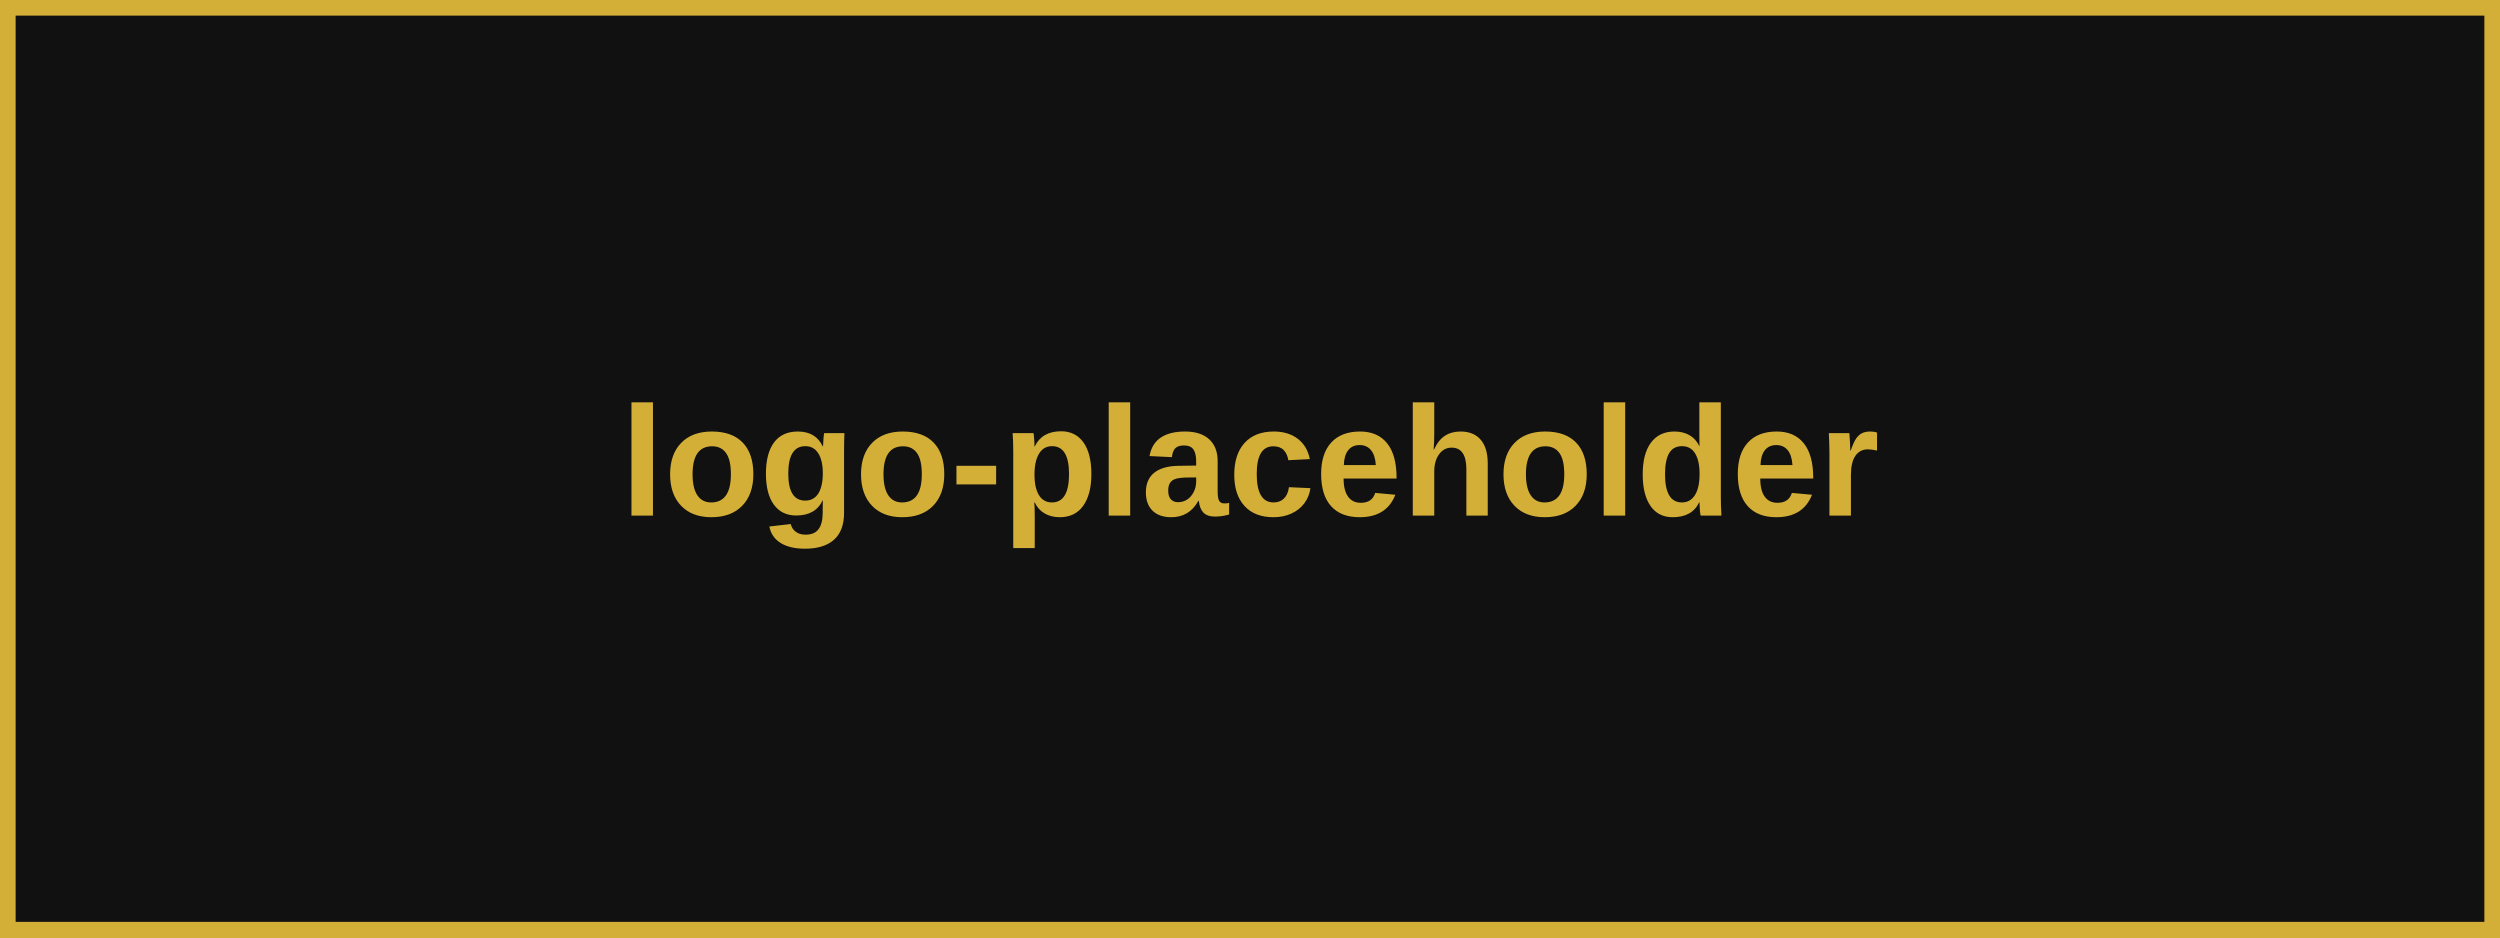
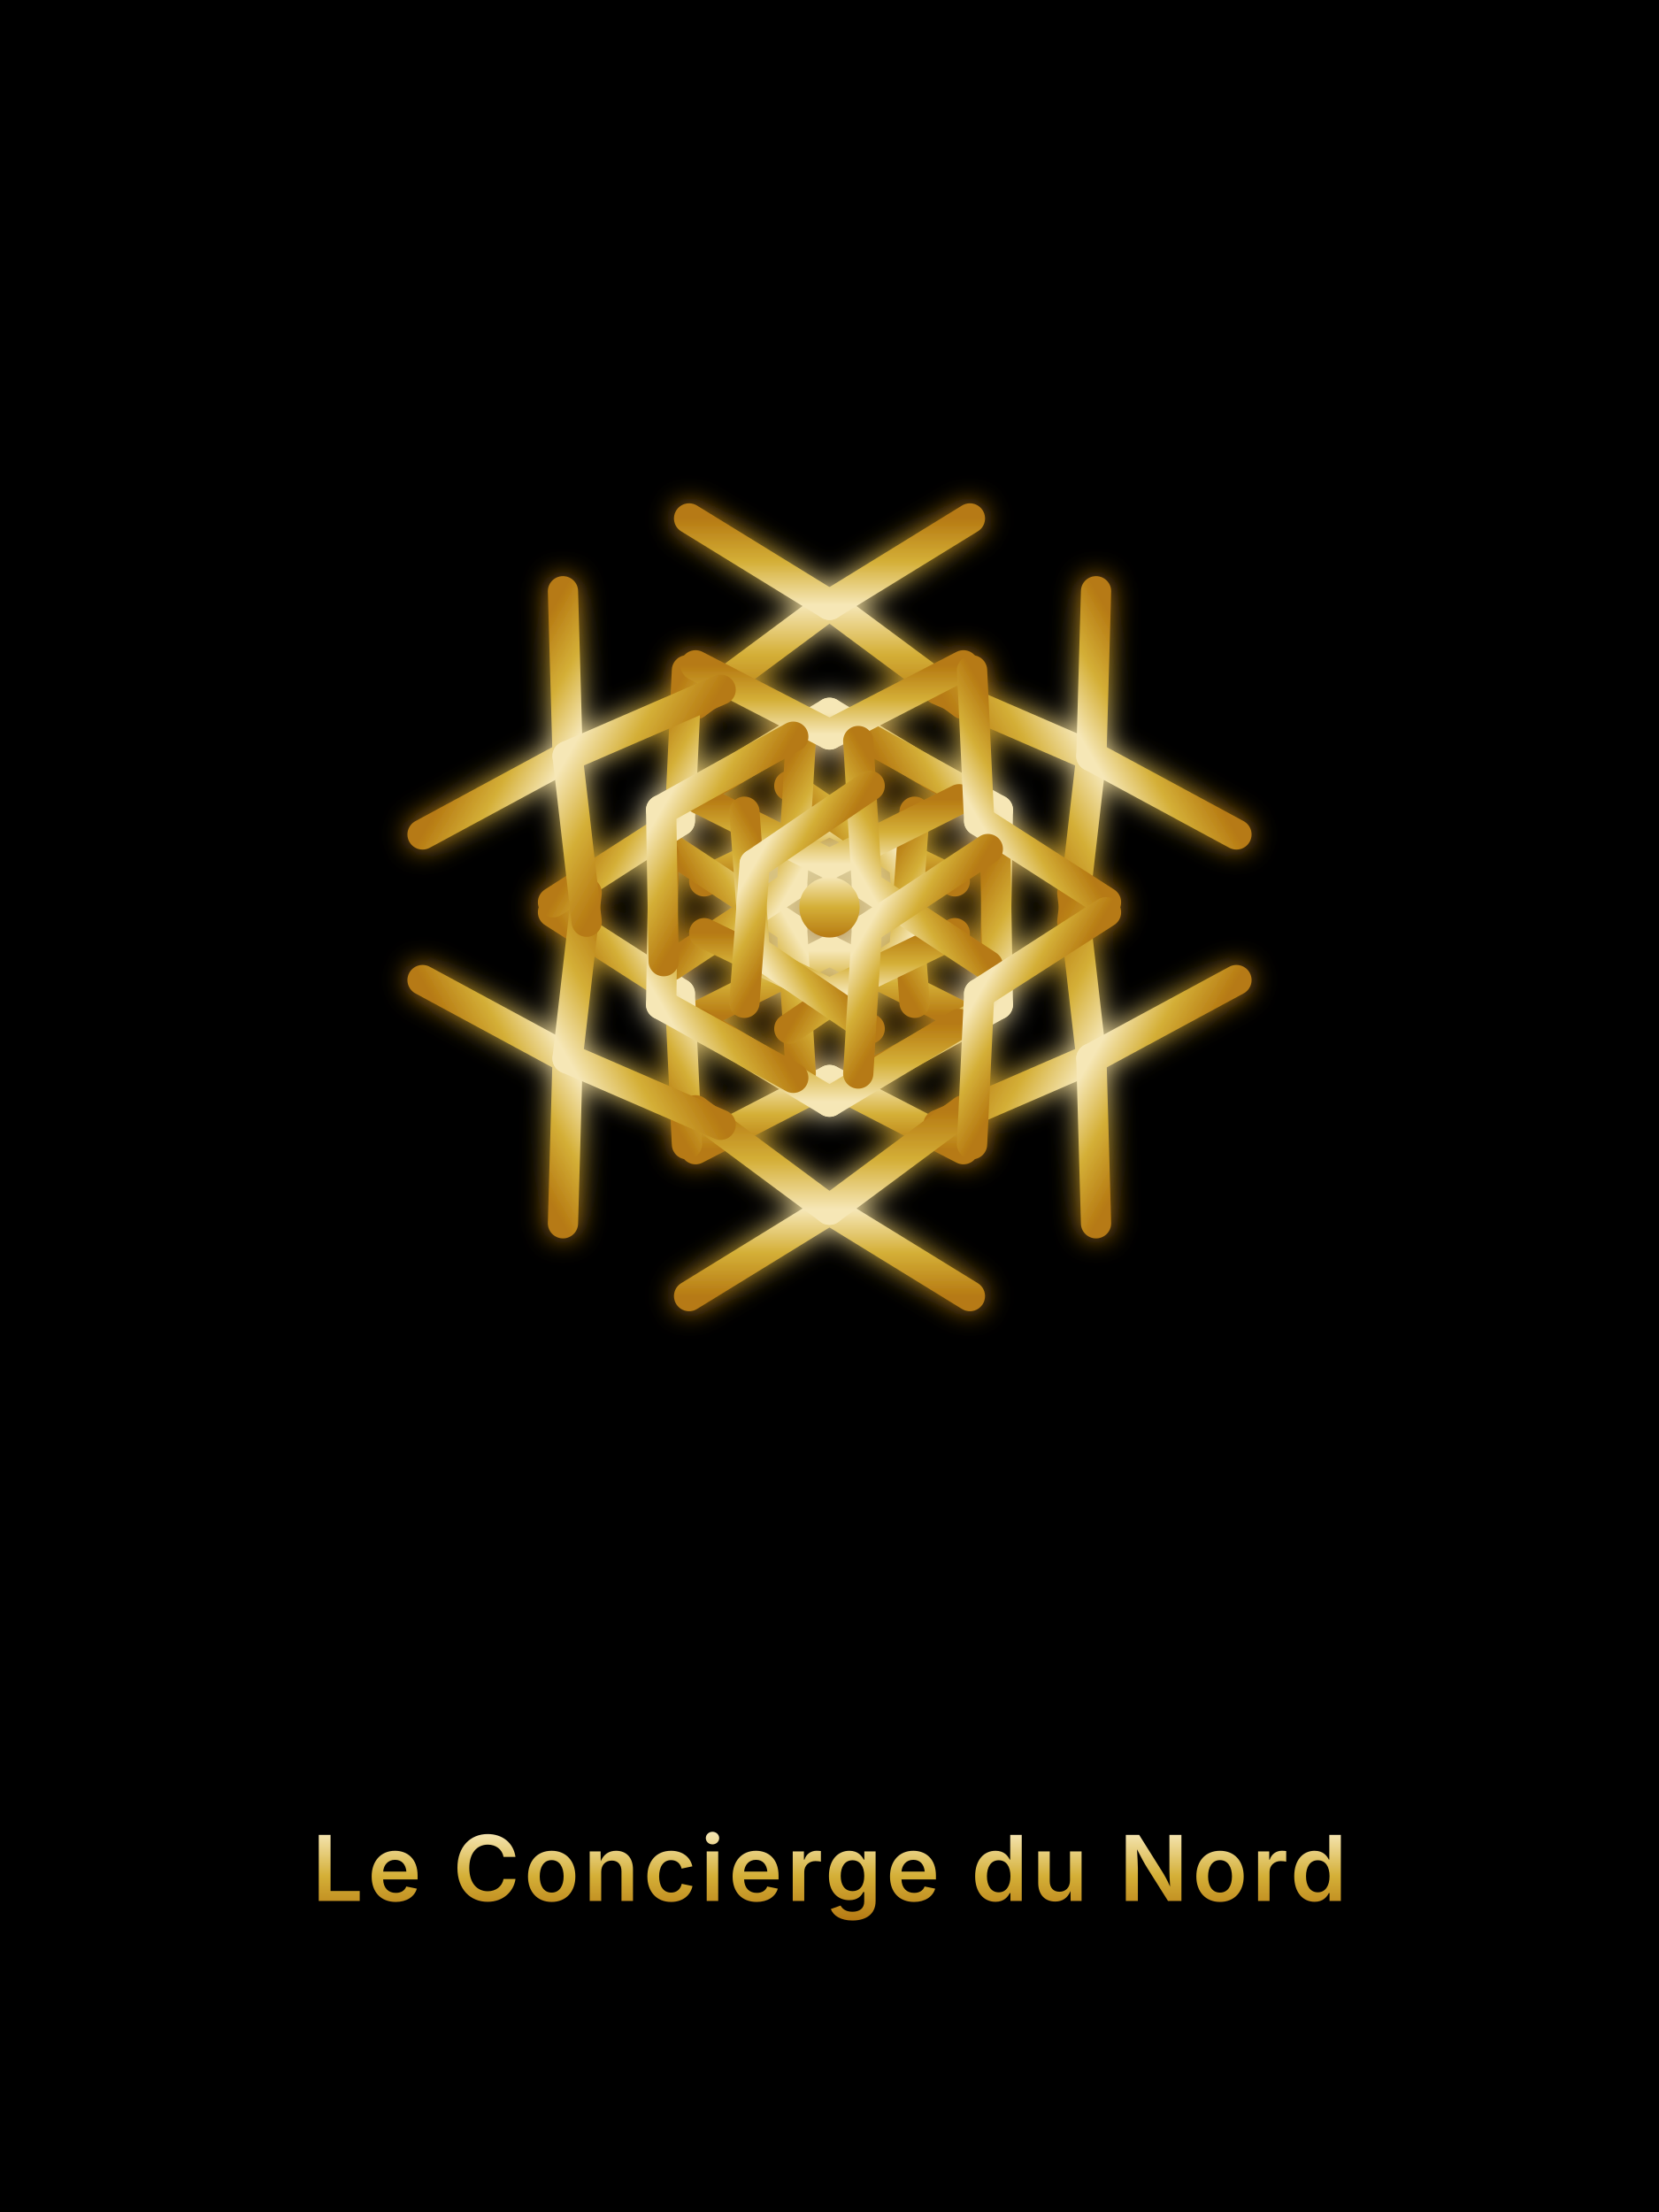
- <svg xmlns="http://www.w3.org/2000/svg" width="320" height="120" viewBox="0 0 320 120">
-   <rect width="320" height="120" fill="#111111" stroke="#D4AF37" stroke-width="4" />
-   <text x="50%" y="55%" text-anchor="middle" fill="#D4AF37" font-family="Montserrat, Arial" font-size="20" font-weight="bold">logo-placeholder</text>
+ <svg xmlns="http://www.w3.org/2000/svg" width="768" height="1024" viewBox="0 0 768 1024" role="img" aria-label="Le Concierge du Nord snowflake logo placeholder">
+   <defs>
+     <linearGradient id="gold-gradient" x1="0%" y1="0%" x2="0%" y2="100%">
+       <stop offset="0%" stop-color="#f6e7b6" />
+       <stop offset="50%" stop-color="#d4af37" />
+       <stop offset="100%" stop-color="#b67a13" />
+     </linearGradient>
+     <filter id="soft-glow" x="-20%" y="-20%" width="140%" height="140%">
+       <feGaussianBlur stdDeviation="6" result="blur" />
+       <feMerge>
+         <feMergeNode in="blur" />
+         <feMergeNode in="SourceGraphic" />
+       </feMerge>
+     </filter>
+     <g id="arm" stroke="url(#gold-gradient)" stroke-width="18" stroke-linecap="round" fill="none">
+       <line x1="0" y1="-190" x2="0" y2="190" />
+       <g stroke-width="14">
+         <line x1="0" y1="-140" x2="62" y2="-94" />
+         <line x1="0" y1="-140" x2="-62" y2="-94" />
+         <line x1="0" y1="-90" x2="60" y2="-54" />
+         <line x1="0" y1="-90" x2="-60" y2="-54" />
+         <line x1="0" y1="-40" x2="58" y2="-12" />
+         <line x1="0" y1="-40" x2="-58" y2="-12" />
+         <line x1="0" y1="20" x2="60" y2="50" />
+         <line x1="0" y1="20" x2="-60" y2="50" />
+         <line x1="0" y1="80" x2="62" y2="112" />
+         <line x1="0" y1="80" x2="-62" y2="112" />
+         <line x1="0" y1="140" x2="65" y2="180" />
+         <line x1="0" y1="140" x2="-65" y2="180" />
+       </g>
+     </g>
+   </defs>
+   <rect width="768" height="1024" fill="#000000" />
+   <g filter="url(#soft-glow)" transform="translate(384 420)">
+     <g>
+       <use href="#arm" />
+       <use href="#arm" transform="rotate(60)" />
+       <use href="#arm" transform="rotate(120)" />
+       <use href="#arm" transform="rotate(180)" />
+       <use href="#arm" transform="rotate(240)" />
+       <use href="#arm" transform="rotate(300)" />
+     </g>
+     <circle cx="0" cy="0" r="14" fill="url(#gold-gradient)" />
+   </g>
+   <text x="50%" y="880" text-anchor="middle" fill="url(#gold-gradient)" font-family="'Montserrat', 'Poppins', 'Inter', Arial, sans-serif" font-size="42" letter-spacing="2" font-weight="600">Le Concierge du Nord</text>
</svg>
